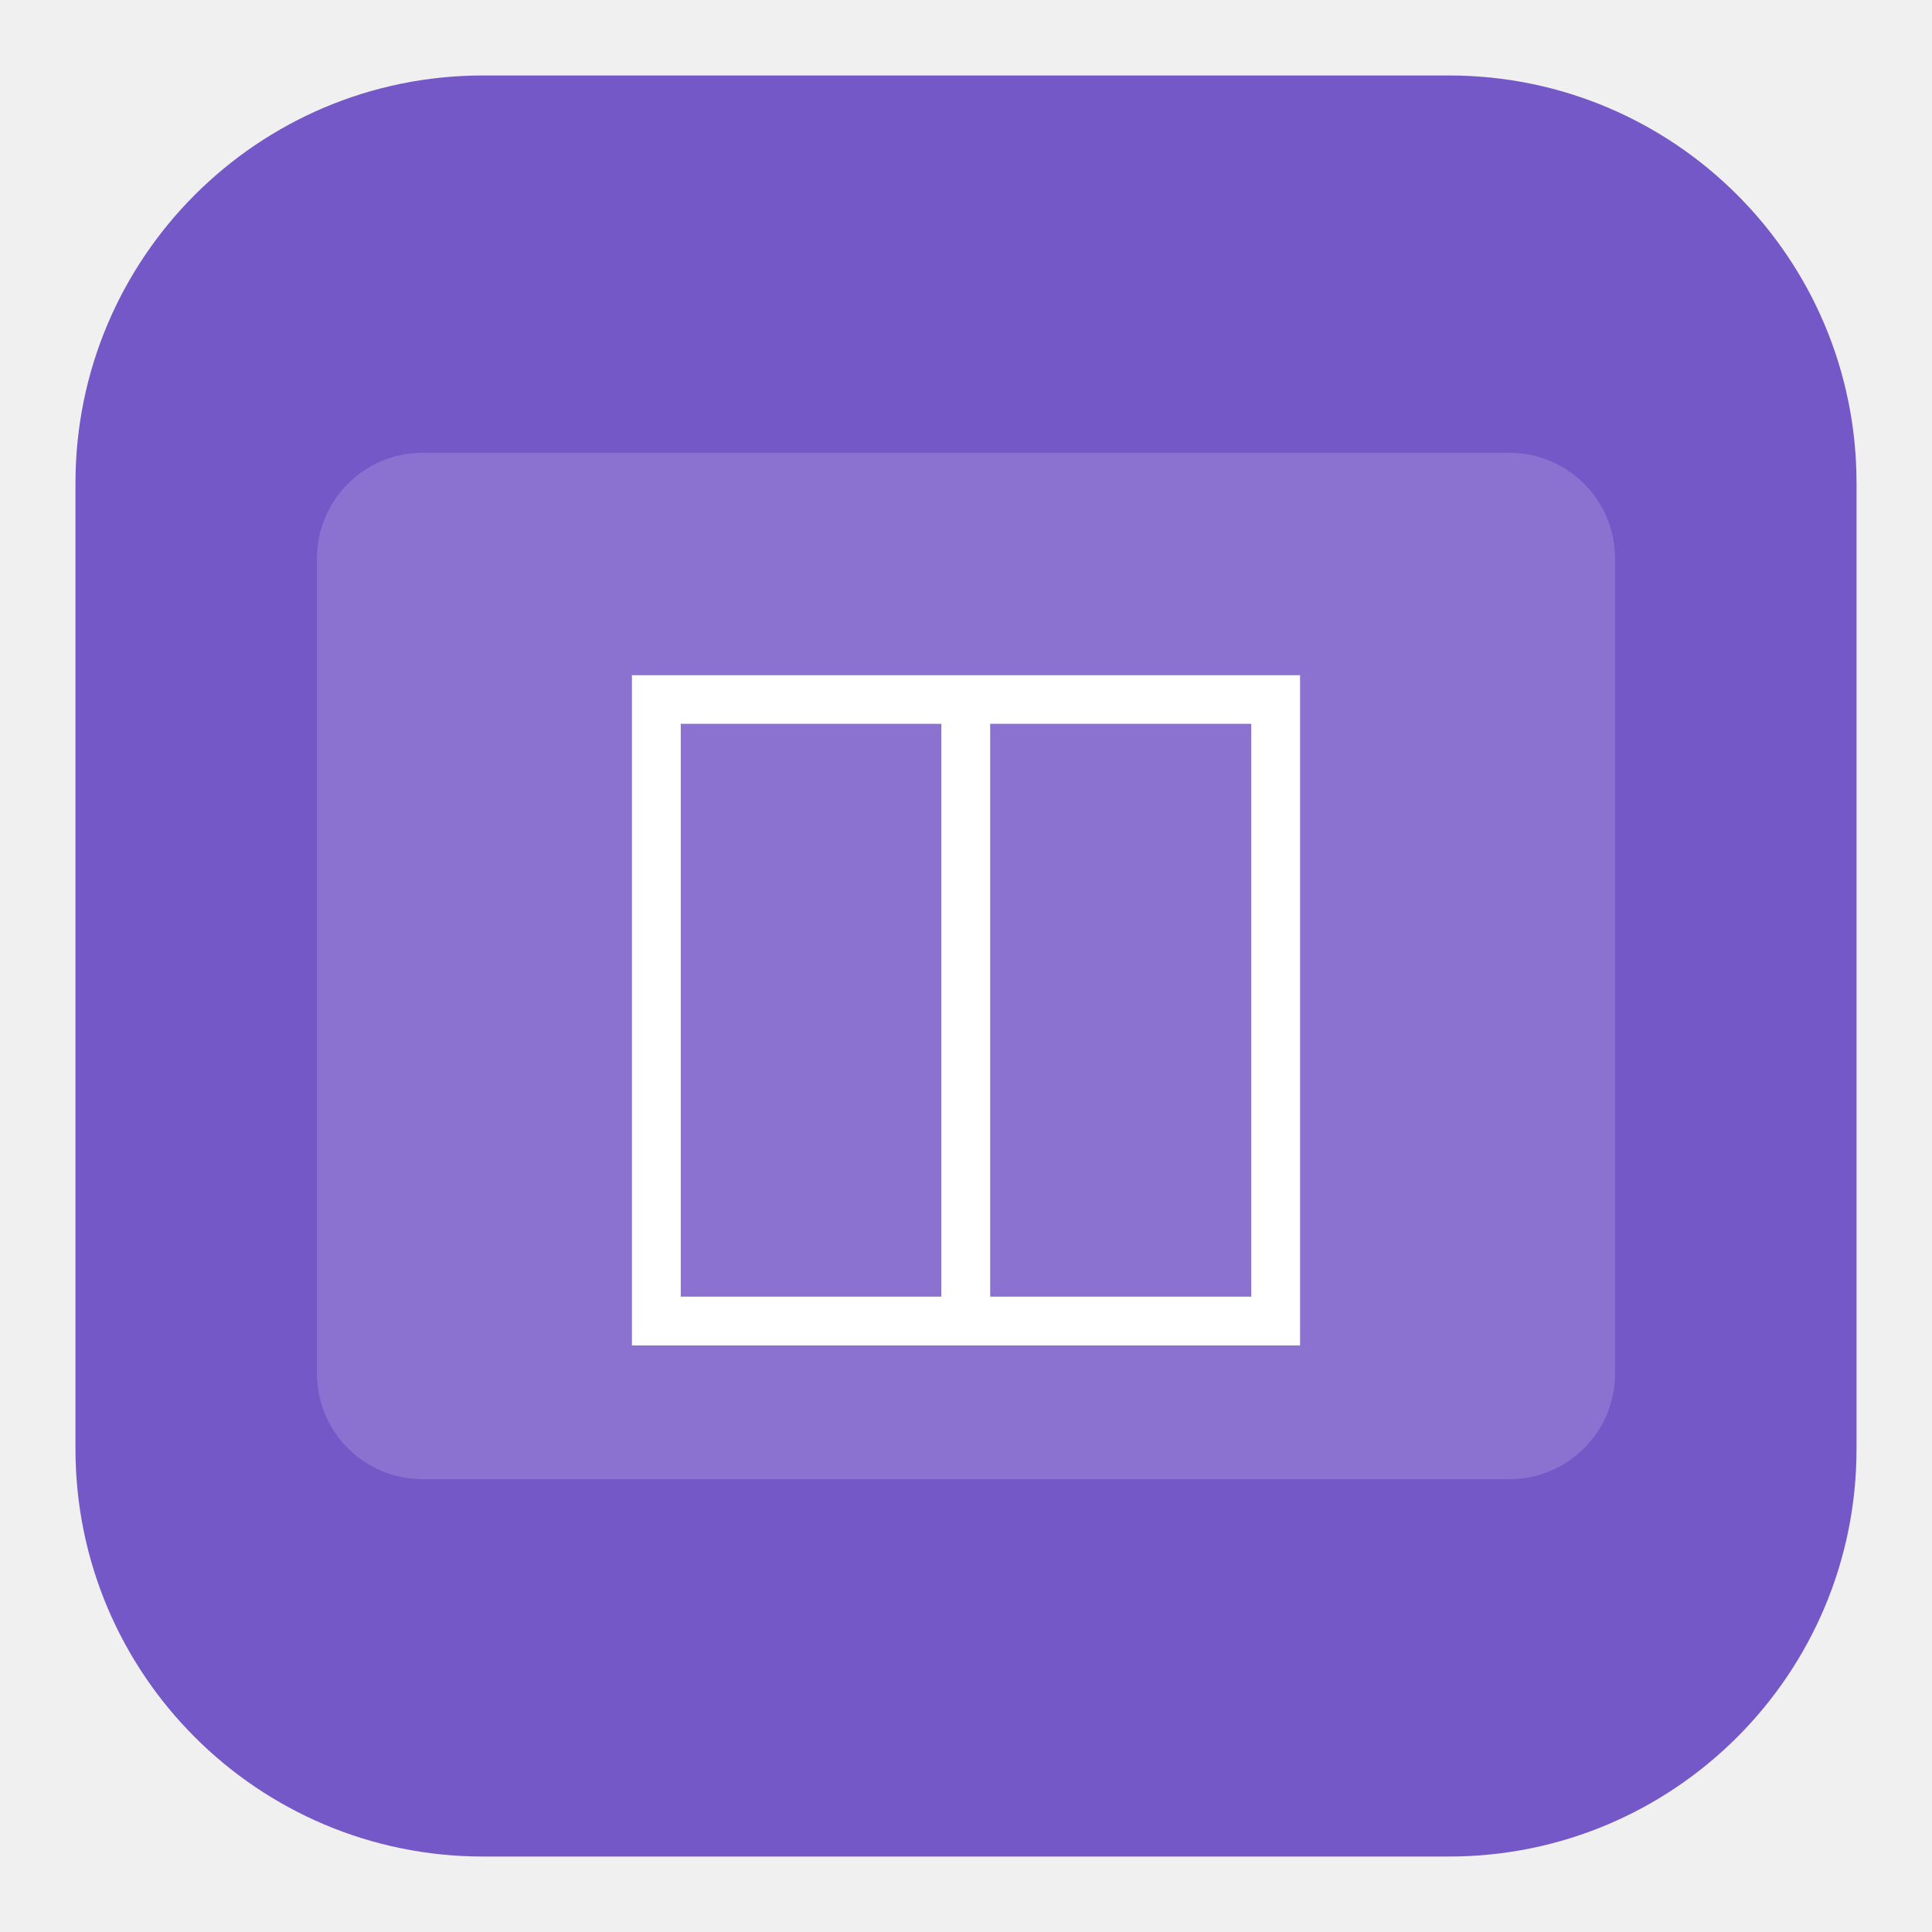
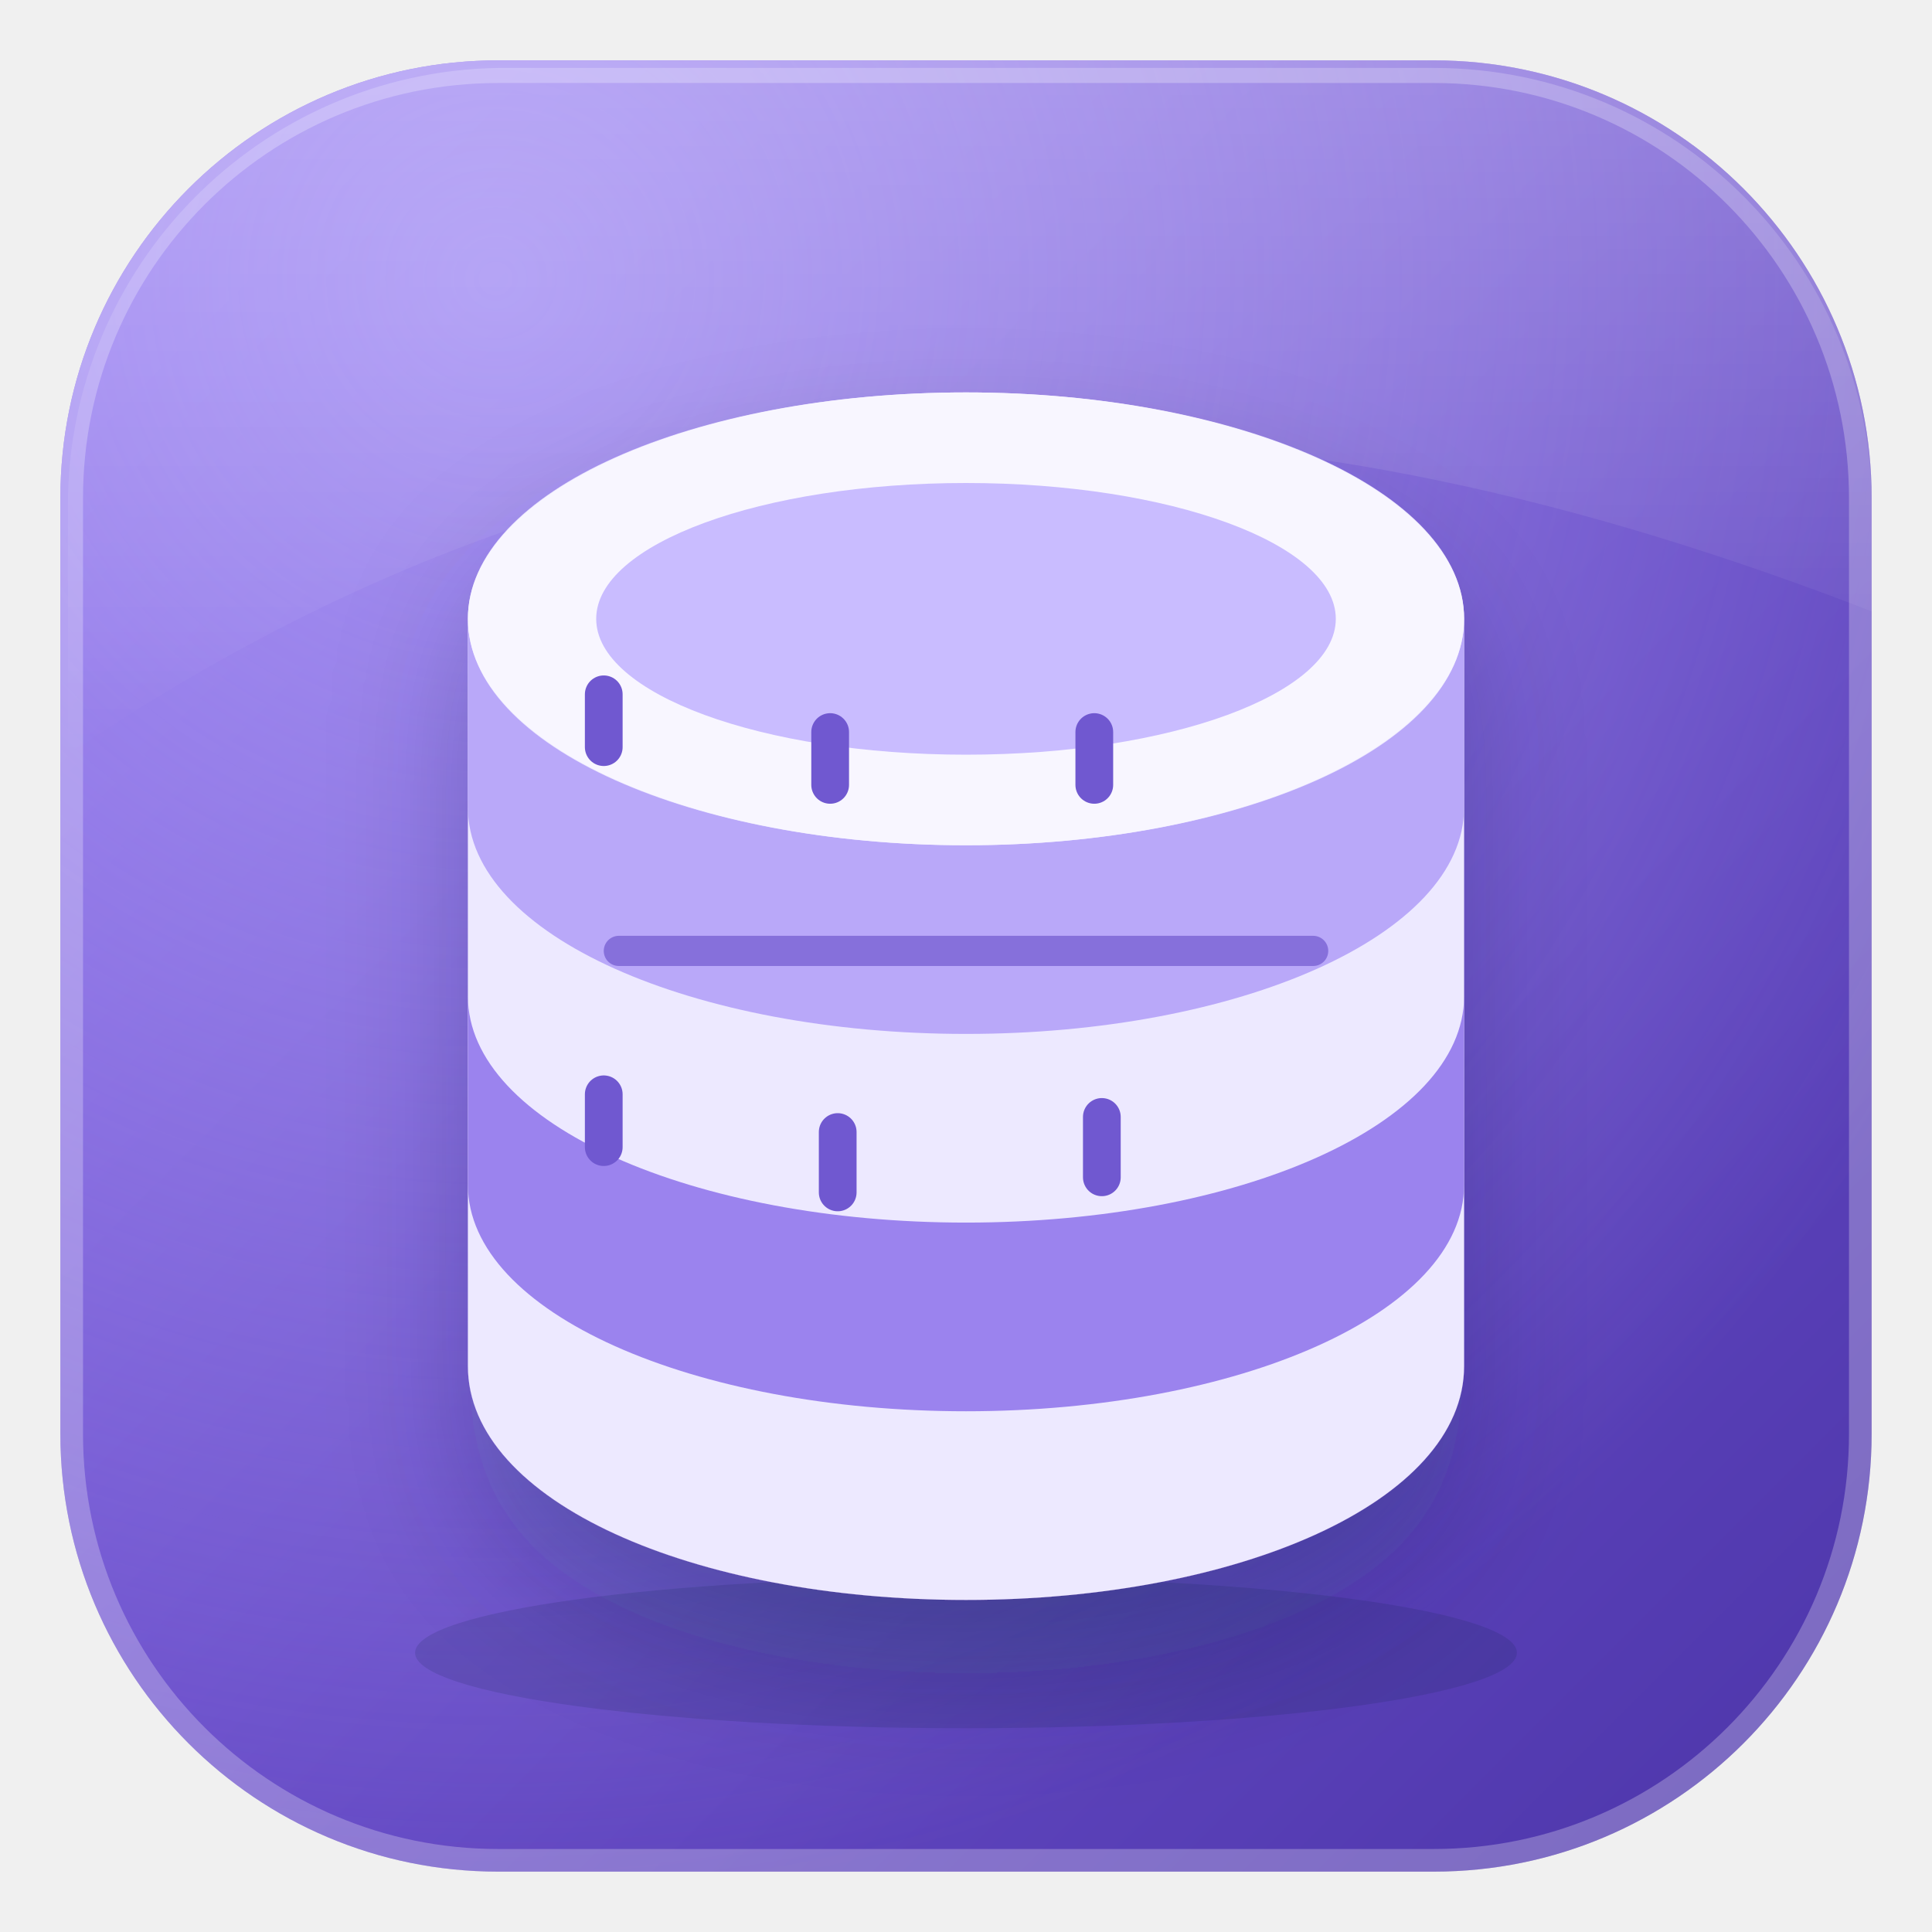
- <svg xmlns="http://www.w3.org/2000/svg" width="128" height="128" viewBox="0 0 128 128" role="img" aria-label="Brightdesk Database app icon">
-   <rect x="5" y="5" width="118" height="118" rx="27" fill="#7558C8" />
-   <path d="M28 30h72a7 7 0 0 1 7 7v54a7 7 0 0 1-7 7H28a7 7 0 0 1-7-7V37a7 7 0 0 1 7-7z" fill="#fff" opacity=".16" />
-   <text x="64" y="82" text-anchor="middle" font-family="Arial,sans-serif" font-size="58" font-weight="700" fill="#fff">◫</text>
+ <svg xmlns="http://www.w3.org/2000/svg" width="256" height="256" viewBox="0 0 256 256" role="img" aria-labelledby="title desc">
+   <defs>
+     <linearGradient id="bg" x1="0" y1="0" x2="1" y2="1">
+       <stop offset="0" stop-color="#8666E9" />
+       <stop offset="1" stop-color="#4C35A9" />
+     </linearGradient>
+     <radialGradient id="light" cx="24%" cy="12%" r="90%">
+       <stop offset="0" stop-color="#C0B2FF" stop-opacity=".65" />
+       <stop offset="1" stop-color="#C0B2FF" stop-opacity="0" />
+     </radialGradient>
+     <linearGradient id="glass" x1="0" y1="0" x2="0" y2="1">
+       <stop offset="0" stop-color="#fff" stop-opacity=".21" />
+       <stop offset="1" stop-color="#fff" stop-opacity="0" />
+     </linearGradient>
+     <filter id="shadow" x="-30%" y="-30%" width="160%" height="180%">
+       <feDropShadow dx="0" dy="10" stdDeviation="9" flood-color="#10234A" flood-opacity=".24" />
+     </filter>
+   </defs>
+   <rect x="8" y="8" width="240" height="240" rx="58" fill="url(#bg)" />
+   <rect x="8" y="8" width="240" height="240" rx="58" fill="url(#light)" />
+   <path d="M66 9h124a58 58 0 0 1 58 58v14C173 52 93 43 9 100V67A58 58 0 0 1 66 9z" fill="url(#glass)" />
+   <rect x="9.5" y="9.5" width="237" height="237" rx="56.5" fill="none" stroke="#fff" stroke-opacity=".26" stroke-width="3" />
+   <ellipse cx="128" cy="219" rx="73" ry="10" fill="#10234A" opacity=".15" />
+   <g filter="url(#shadow)">
+     <path d="M62 82c0-17 30-30 66-30s66 13 66 30v99c0 18-30 31-66 31s-66-13-66-31z" fill="#EDE9FF" />
+     <path d="M62 82c0 17 30 30 66 30s66-13 66-30v25c0 17-30 30-66 30s-66-13-66-30z" fill="#B9A8F9" />
+     <path d="M62 132c0 17 30 30 66 30s66-13 66-30v25c0 17-30 30-66 30s-66-13-66-30z" fill="#9B83EE" />
+     <ellipse cx="128" cy="82" rx="66" ry="30" fill="#F8F6FF" />
+     <ellipse cx="128" cy="82" rx="49" ry="18" fill="#C9BCFF" />
+     <path d="M80 92v7m30-2v7m35-7v7m-65 41v7m31-2v8m35-10v8" stroke="#7058D0" stroke-width="5" stroke-linecap="round" />
+     <path d="M82 126h92" stroke="#7158CF" stroke-width="4" stroke-linecap="round" opacity=".7" />
+   </g>
</svg>
